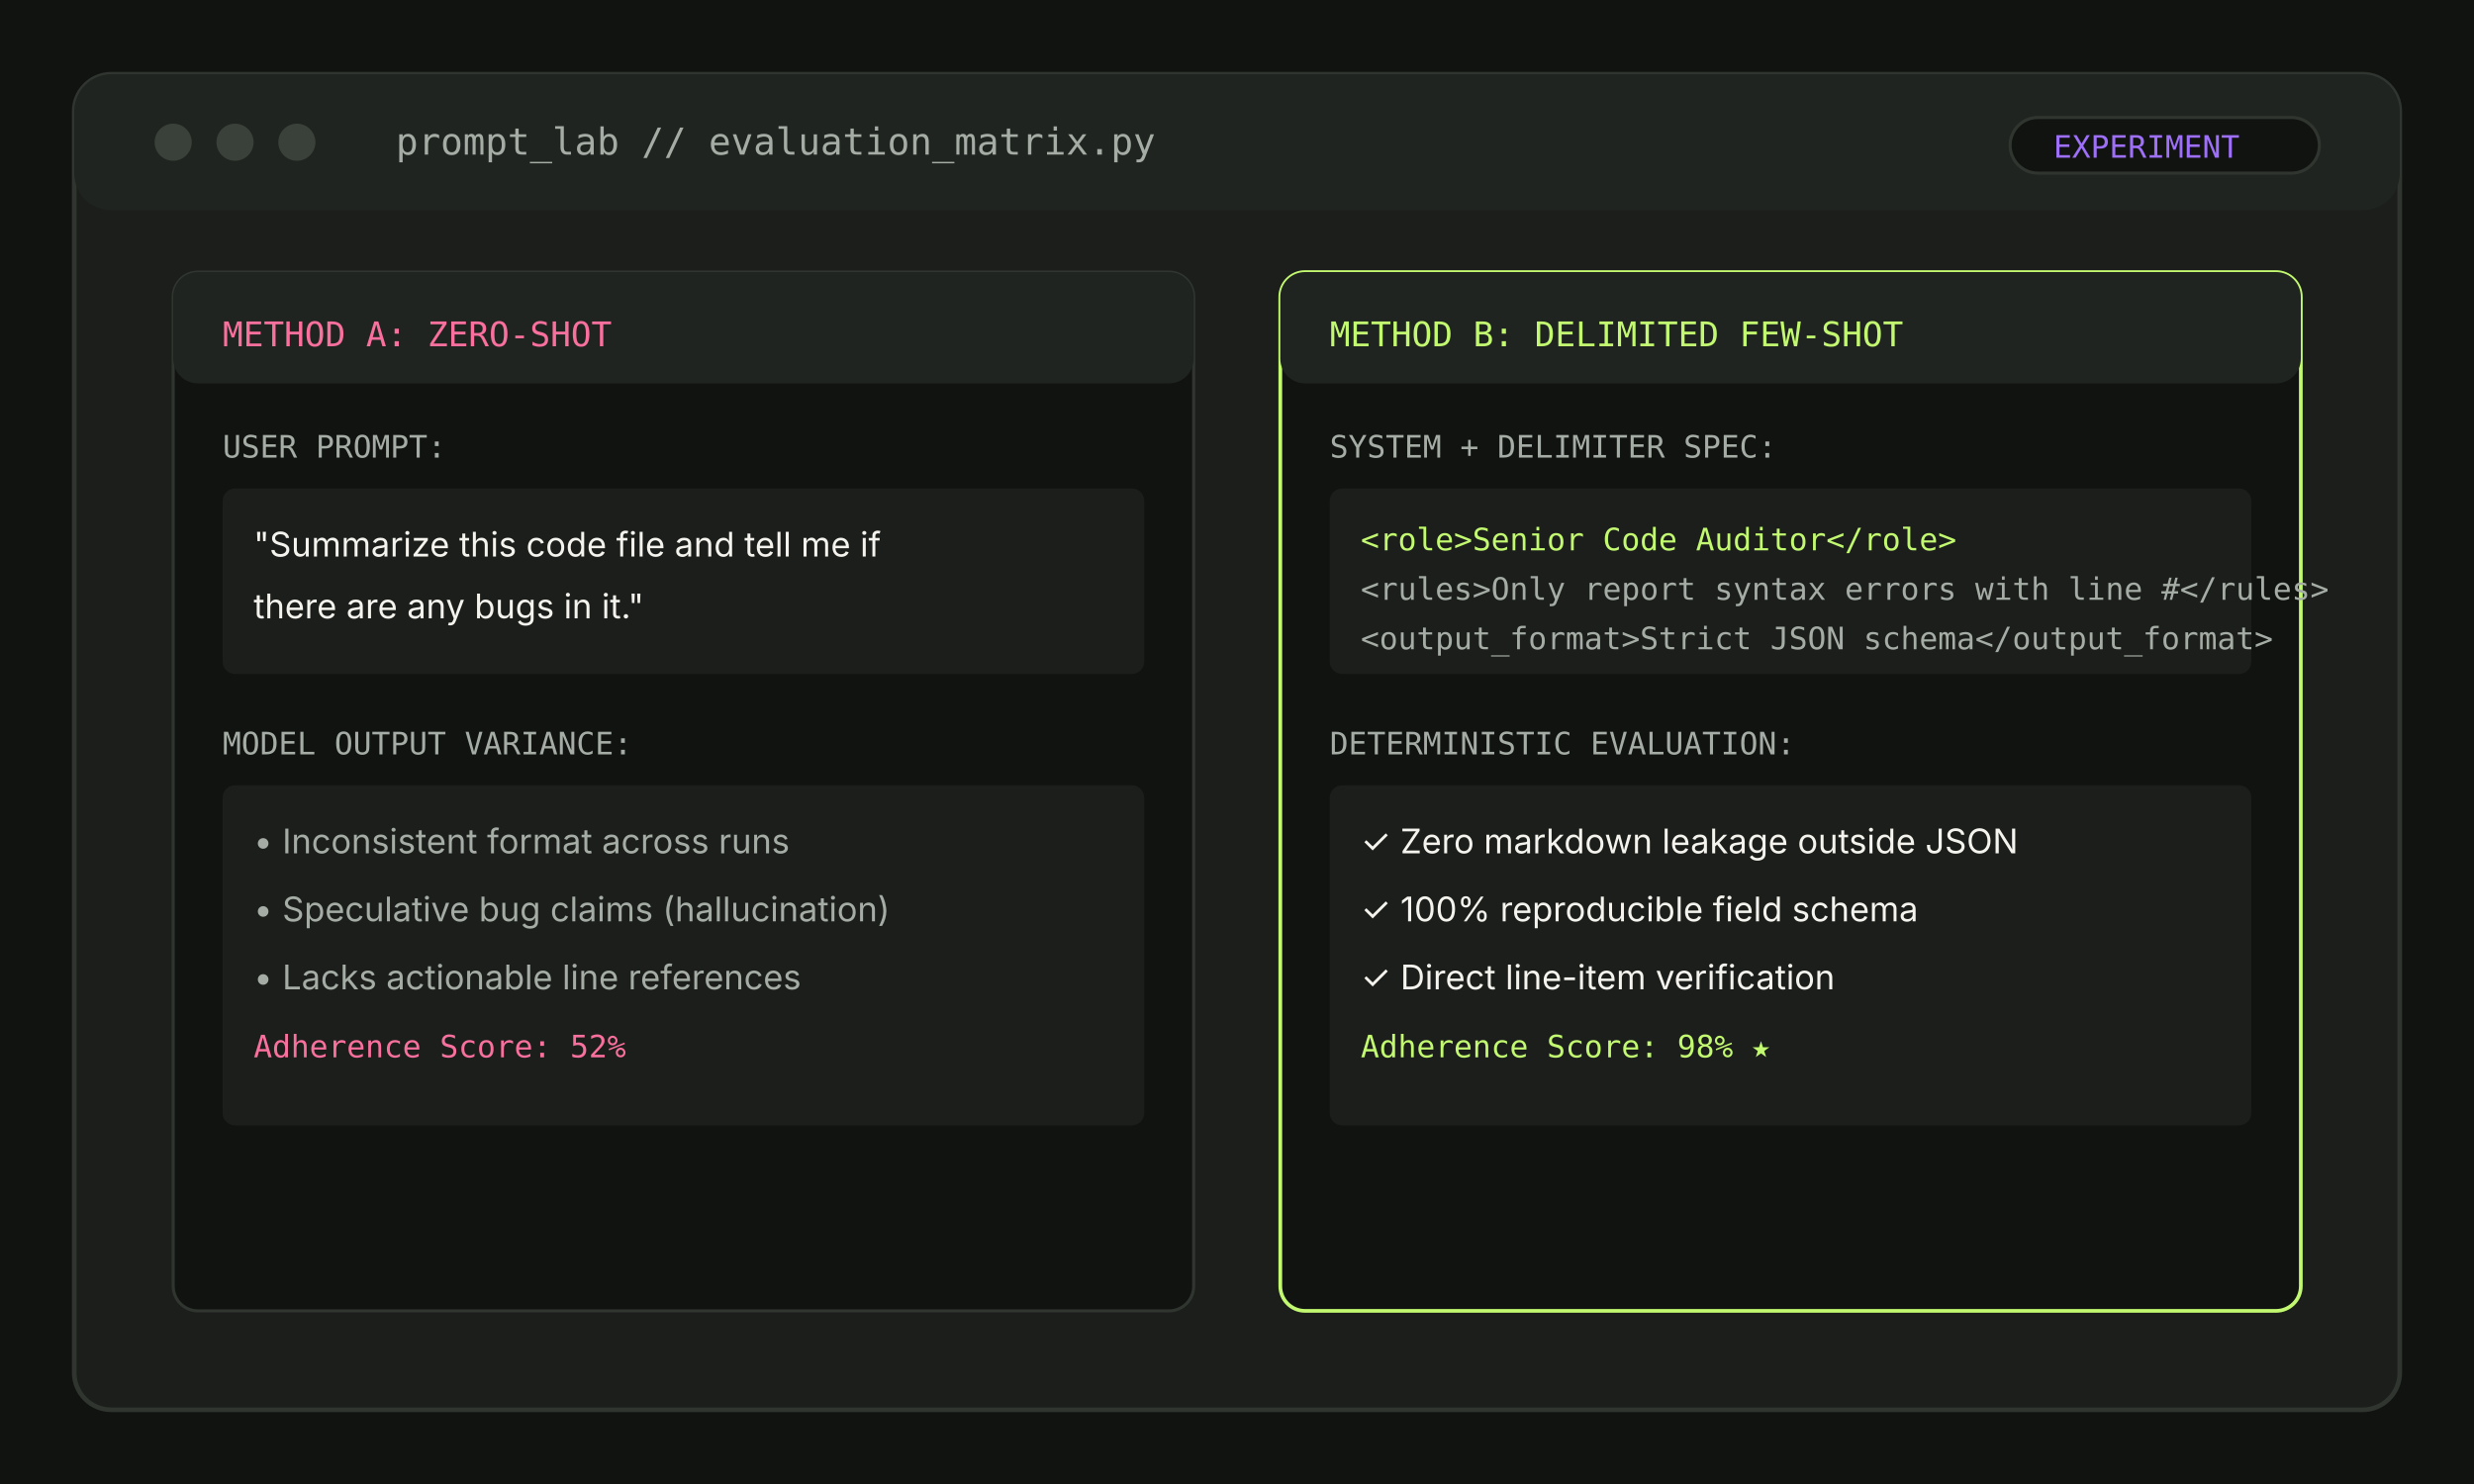
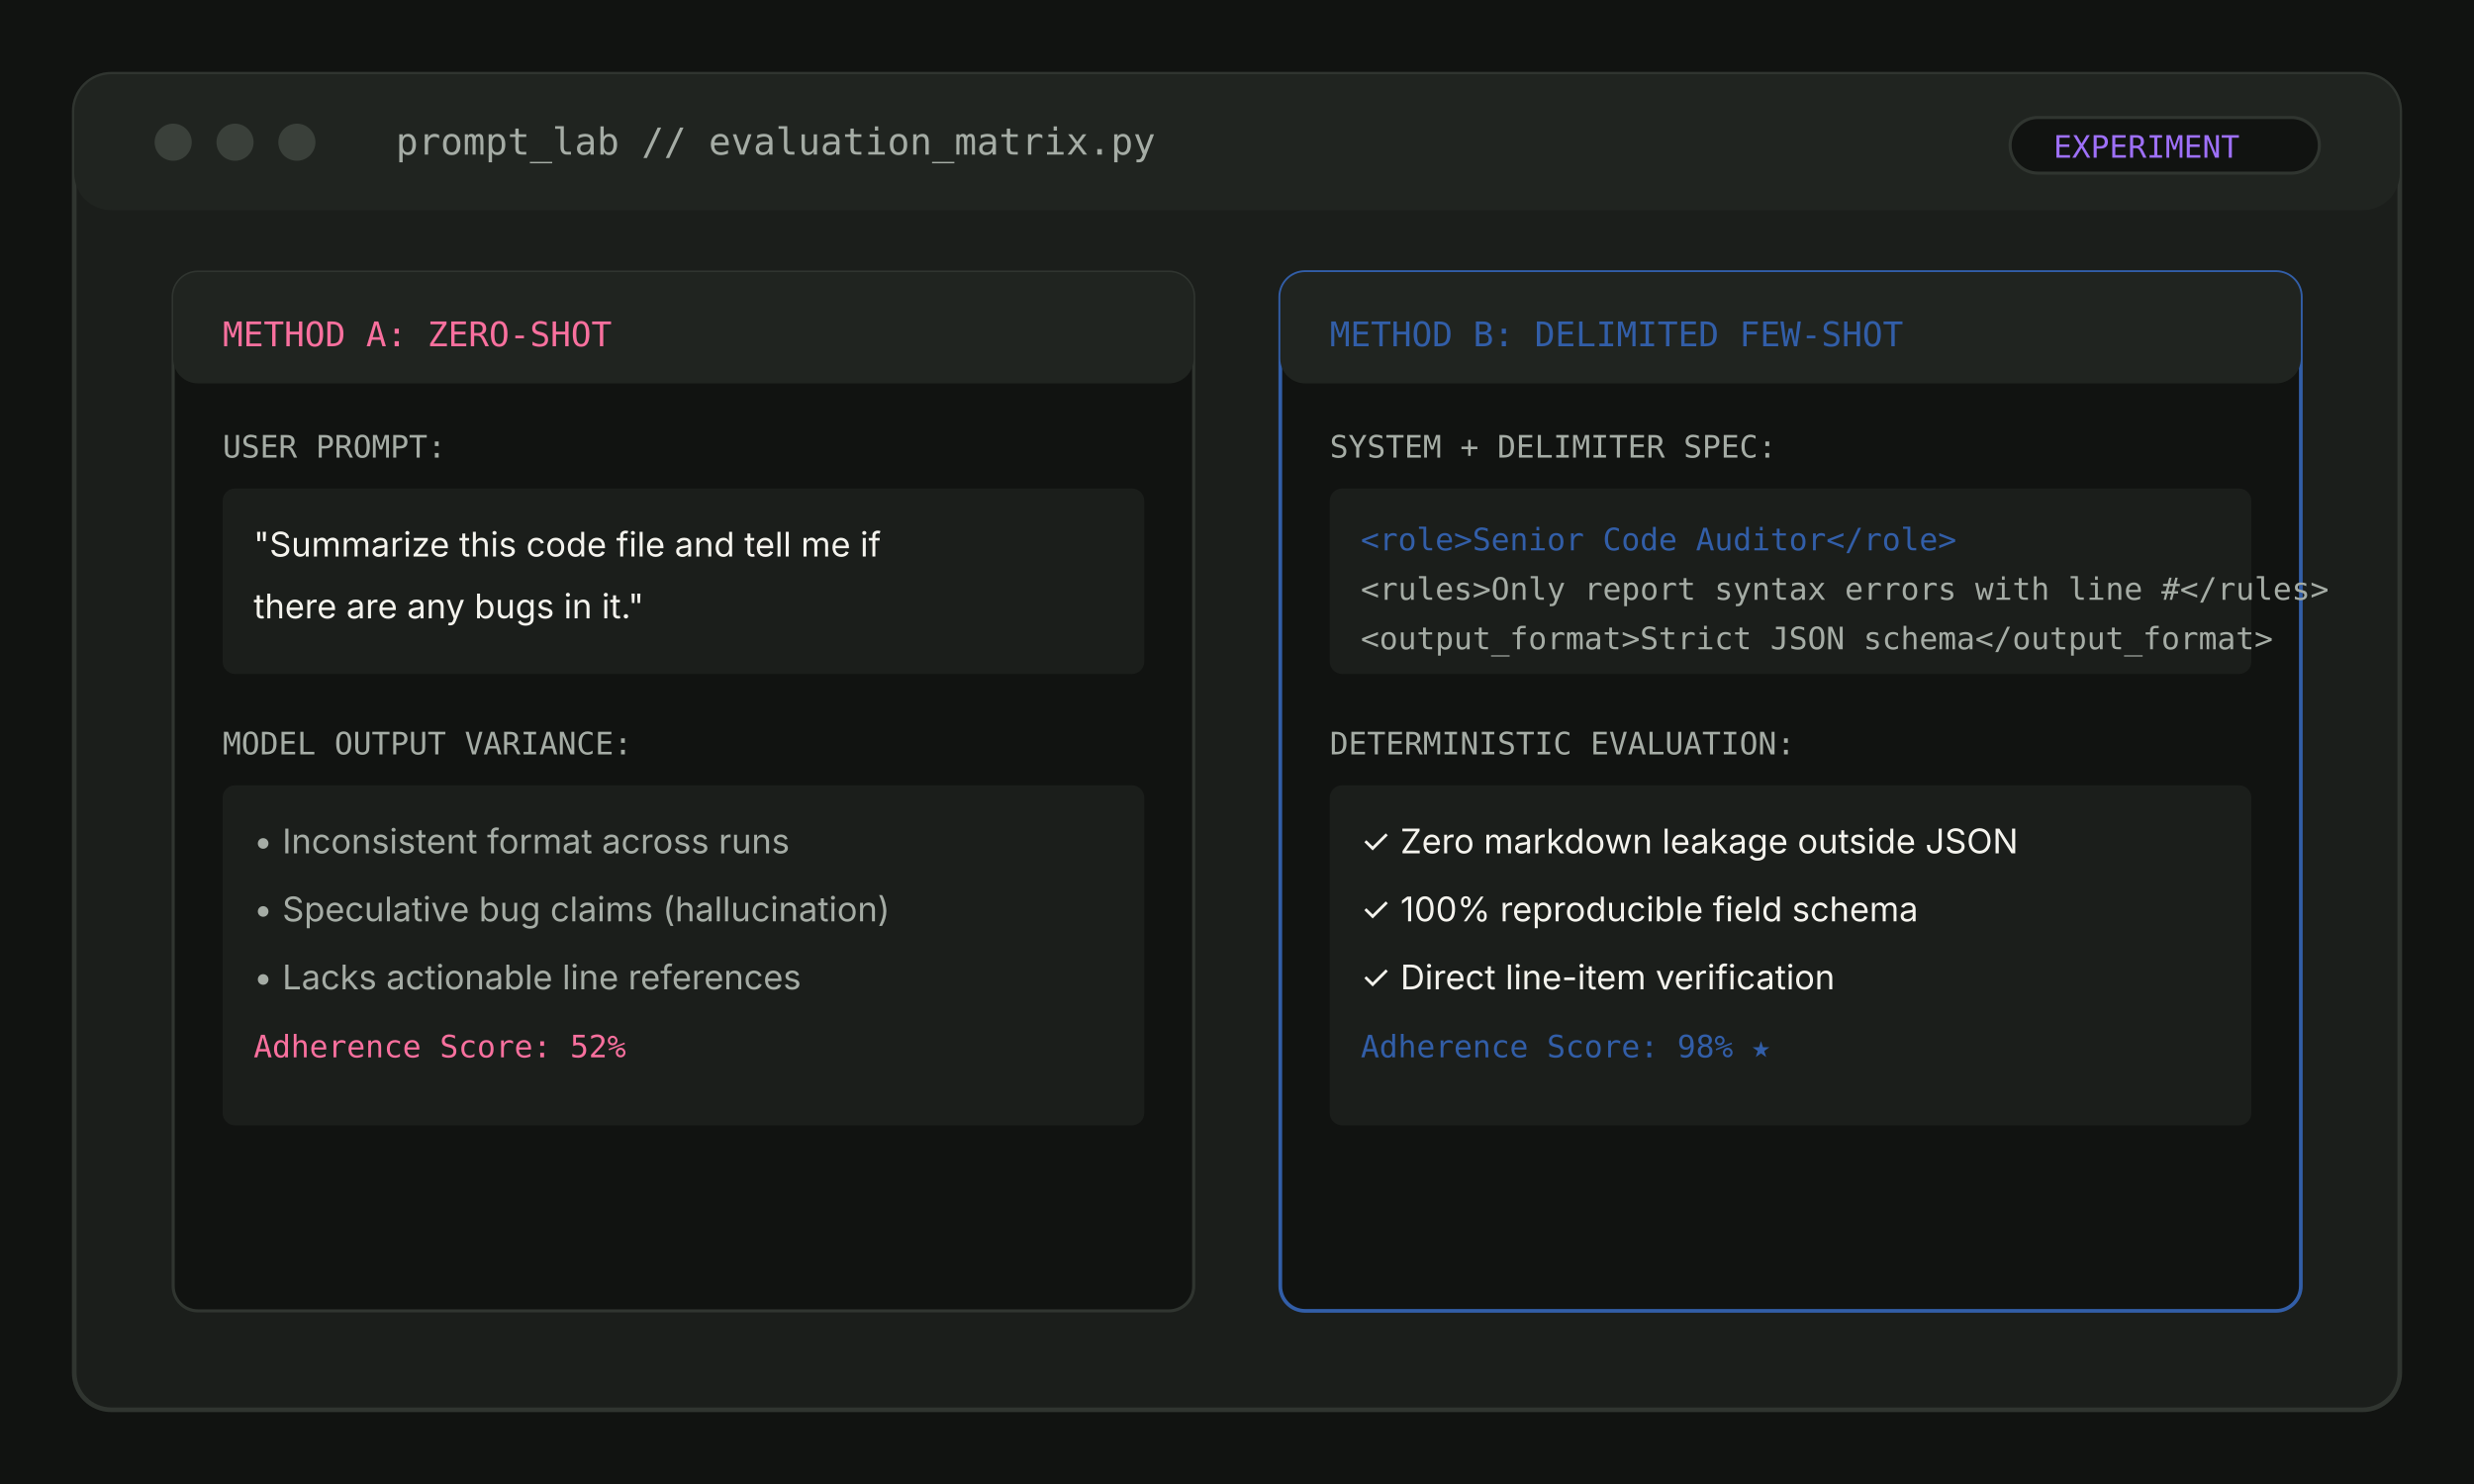
<svg xmlns="http://www.w3.org/2000/svg" width="800" height="480" viewBox="0 0 800 480" fill="none">
  <rect width="800" height="480" fill="#111311" />
  <rect x="24" y="24" width="752" height="432" rx="12" fill="#1B1E1B" stroke="#303530" stroke-width="1.5" />
  <rect x="24" y="24" width="752" height="44" rx="12" fill="#202420" />
  <circle cx="56" cy="46" r="6" fill="#3A403A" />
  <circle cx="76" cy="46" r="6" fill="#3A403A" />
  <circle cx="96" cy="46" r="6" fill="#3A403A" />
  <text x="128" y="50" fill="#A5ACA5" font-family="'JetBrains Mono', monospace" font-size="12">prompt_lab // evaluation_matrix.py</text>
  <rect x="650" y="38" width="100" height="18" rx="9" fill="#111311" stroke="#303530" />
  <text x="664" y="51" fill="#9E70F9" font-family="'JetBrains Mono', monospace" font-size="10">EXPERIMENT</text>
  <g transform="translate(56, 88)">
    <rect x="0" y="0" width="330" height="336" rx="8" fill="#111311" stroke="#303530" />
    <rect x="0" y="0" width="330" height="36" rx="8" fill="#202420" />
    <text x="16" y="24" fill="#F9709E" font-family="'JetBrains Mono', monospace" font-size="11">METHOD A: ZERO-SHOT</text>
    <text x="16" y="60" fill="#A5ACA5" font-family="'JetBrains Mono', monospace" font-size="10">USER PROMPT:</text>
    <rect x="16" y="70" width="298" height="60" rx="4" fill="#1B1E1B" />
    <text x="26" y="92" fill="#F4F3ED" font-family="'Inter', sans-serif" font-size="11">"Summarize this code file and tell me if</text>
    <text x="26" y="112" fill="#F4F3ED" font-family="'Inter', sans-serif" font-size="11">there are any bugs in it."</text>
    <text x="16" y="156" fill="#A5ACA5" font-family="'JetBrains Mono', monospace" font-size="10">MODEL OUTPUT VARIANCE:</text>
    <rect x="16" y="166" width="298" height="110" rx="4" fill="#1B1E1B" />
    <text x="26" y="188" fill="#A5ACA5" font-family="'Inter', sans-serif" font-size="11">• Inconsistent format across runs</text>
    <text x="26" y="210" fill="#A5ACA5" font-family="'Inter', sans-serif" font-size="11">• Speculative bug claims (hallucination)</text>
    <text x="26" y="232" fill="#A5ACA5" font-family="'Inter', sans-serif" font-size="11">• Lacks actionable line references</text>
    <text x="26" y="254" fill="#F9709E" font-family="'JetBrains Mono', monospace" font-size="10">Adherence Score: 52%</text>
-     <rect x="358" y="0" width="330" height="336" rx="8" fill="#111311" stroke="#C2F970" stroke-width="1.2" />
+     <rect x="358" y="0" width="330" height="336" rx="8" fill="#111311" stroke="#325ea8" stroke-width="1.2" />
    <rect x="358" y="0" width="330" height="36" rx="8" fill="#202420" />
-     <text x="374" y="24" fill="#C2F970" font-family="'JetBrains Mono', monospace" font-size="11">METHOD B: DELIMITED FEW-SHOT</text>
+     <text x="374" y="24" fill="#325ea8" font-family="'JetBrains Mono', monospace" font-size="11">METHOD B: DELIMITED FEW-SHOT</text>
    <text x="374" y="60" fill="#A5ACA5" font-family="'JetBrains Mono', monospace" font-size="10">SYSTEM + DELIMITER SPEC:</text>
    <rect x="374" y="70" width="298" height="60" rx="4" fill="#1B1E1B" />
-     <text x="384" y="90" fill="#C2F970" font-family="'JetBrains Mono', monospace" font-size="10">&lt;role&gt;Senior Code Auditor&lt;/role&gt;</text>
+     <text x="384" y="90" fill="#325ea8" font-family="'JetBrains Mono', monospace" font-size="10">&lt;role&gt;Senior Code Auditor&lt;/role&gt;</text>
    <text x="384" y="106" fill="#A5ACA5" font-family="'JetBrains Mono', monospace" font-size="10">&lt;rules&gt;Only report syntax errors with line #&lt;/rules&gt;</text>
    <text x="384" y="122" fill="#A5ACA5" font-family="'JetBrains Mono', monospace" font-size="10">&lt;output_format&gt;Strict JSON schema&lt;/output_format&gt;</text>
    <text x="374" y="156" fill="#A5ACA5" font-family="'JetBrains Mono', monospace" font-size="10">DETERMINISTIC EVALUATION:</text>
    <rect x="374" y="166" width="298" height="110" rx="4" fill="#1B1E1B" />
    <text x="384" y="188" fill="#F4F3ED" font-family="'Inter', sans-serif" font-size="11">✓ Zero markdown leakage outside JSON</text>
    <text x="384" y="210" fill="#F4F3ED" font-family="'Inter', sans-serif" font-size="11">✓ 100% reproducible field schema</text>
    <text x="384" y="232" fill="#F4F3ED" font-family="'Inter', sans-serif" font-size="11">✓ Direct line-item verification</text>
-     <text x="384" y="254" fill="#C2F970" font-family="'JetBrains Mono', monospace" font-size="10">Adherence Score: 98% ★</text>
+     <text x="384" y="254" fill="#325ea8" font-family="'JetBrains Mono', monospace" font-size="10">Adherence Score: 98% ★</text>
  </g>
</svg>
